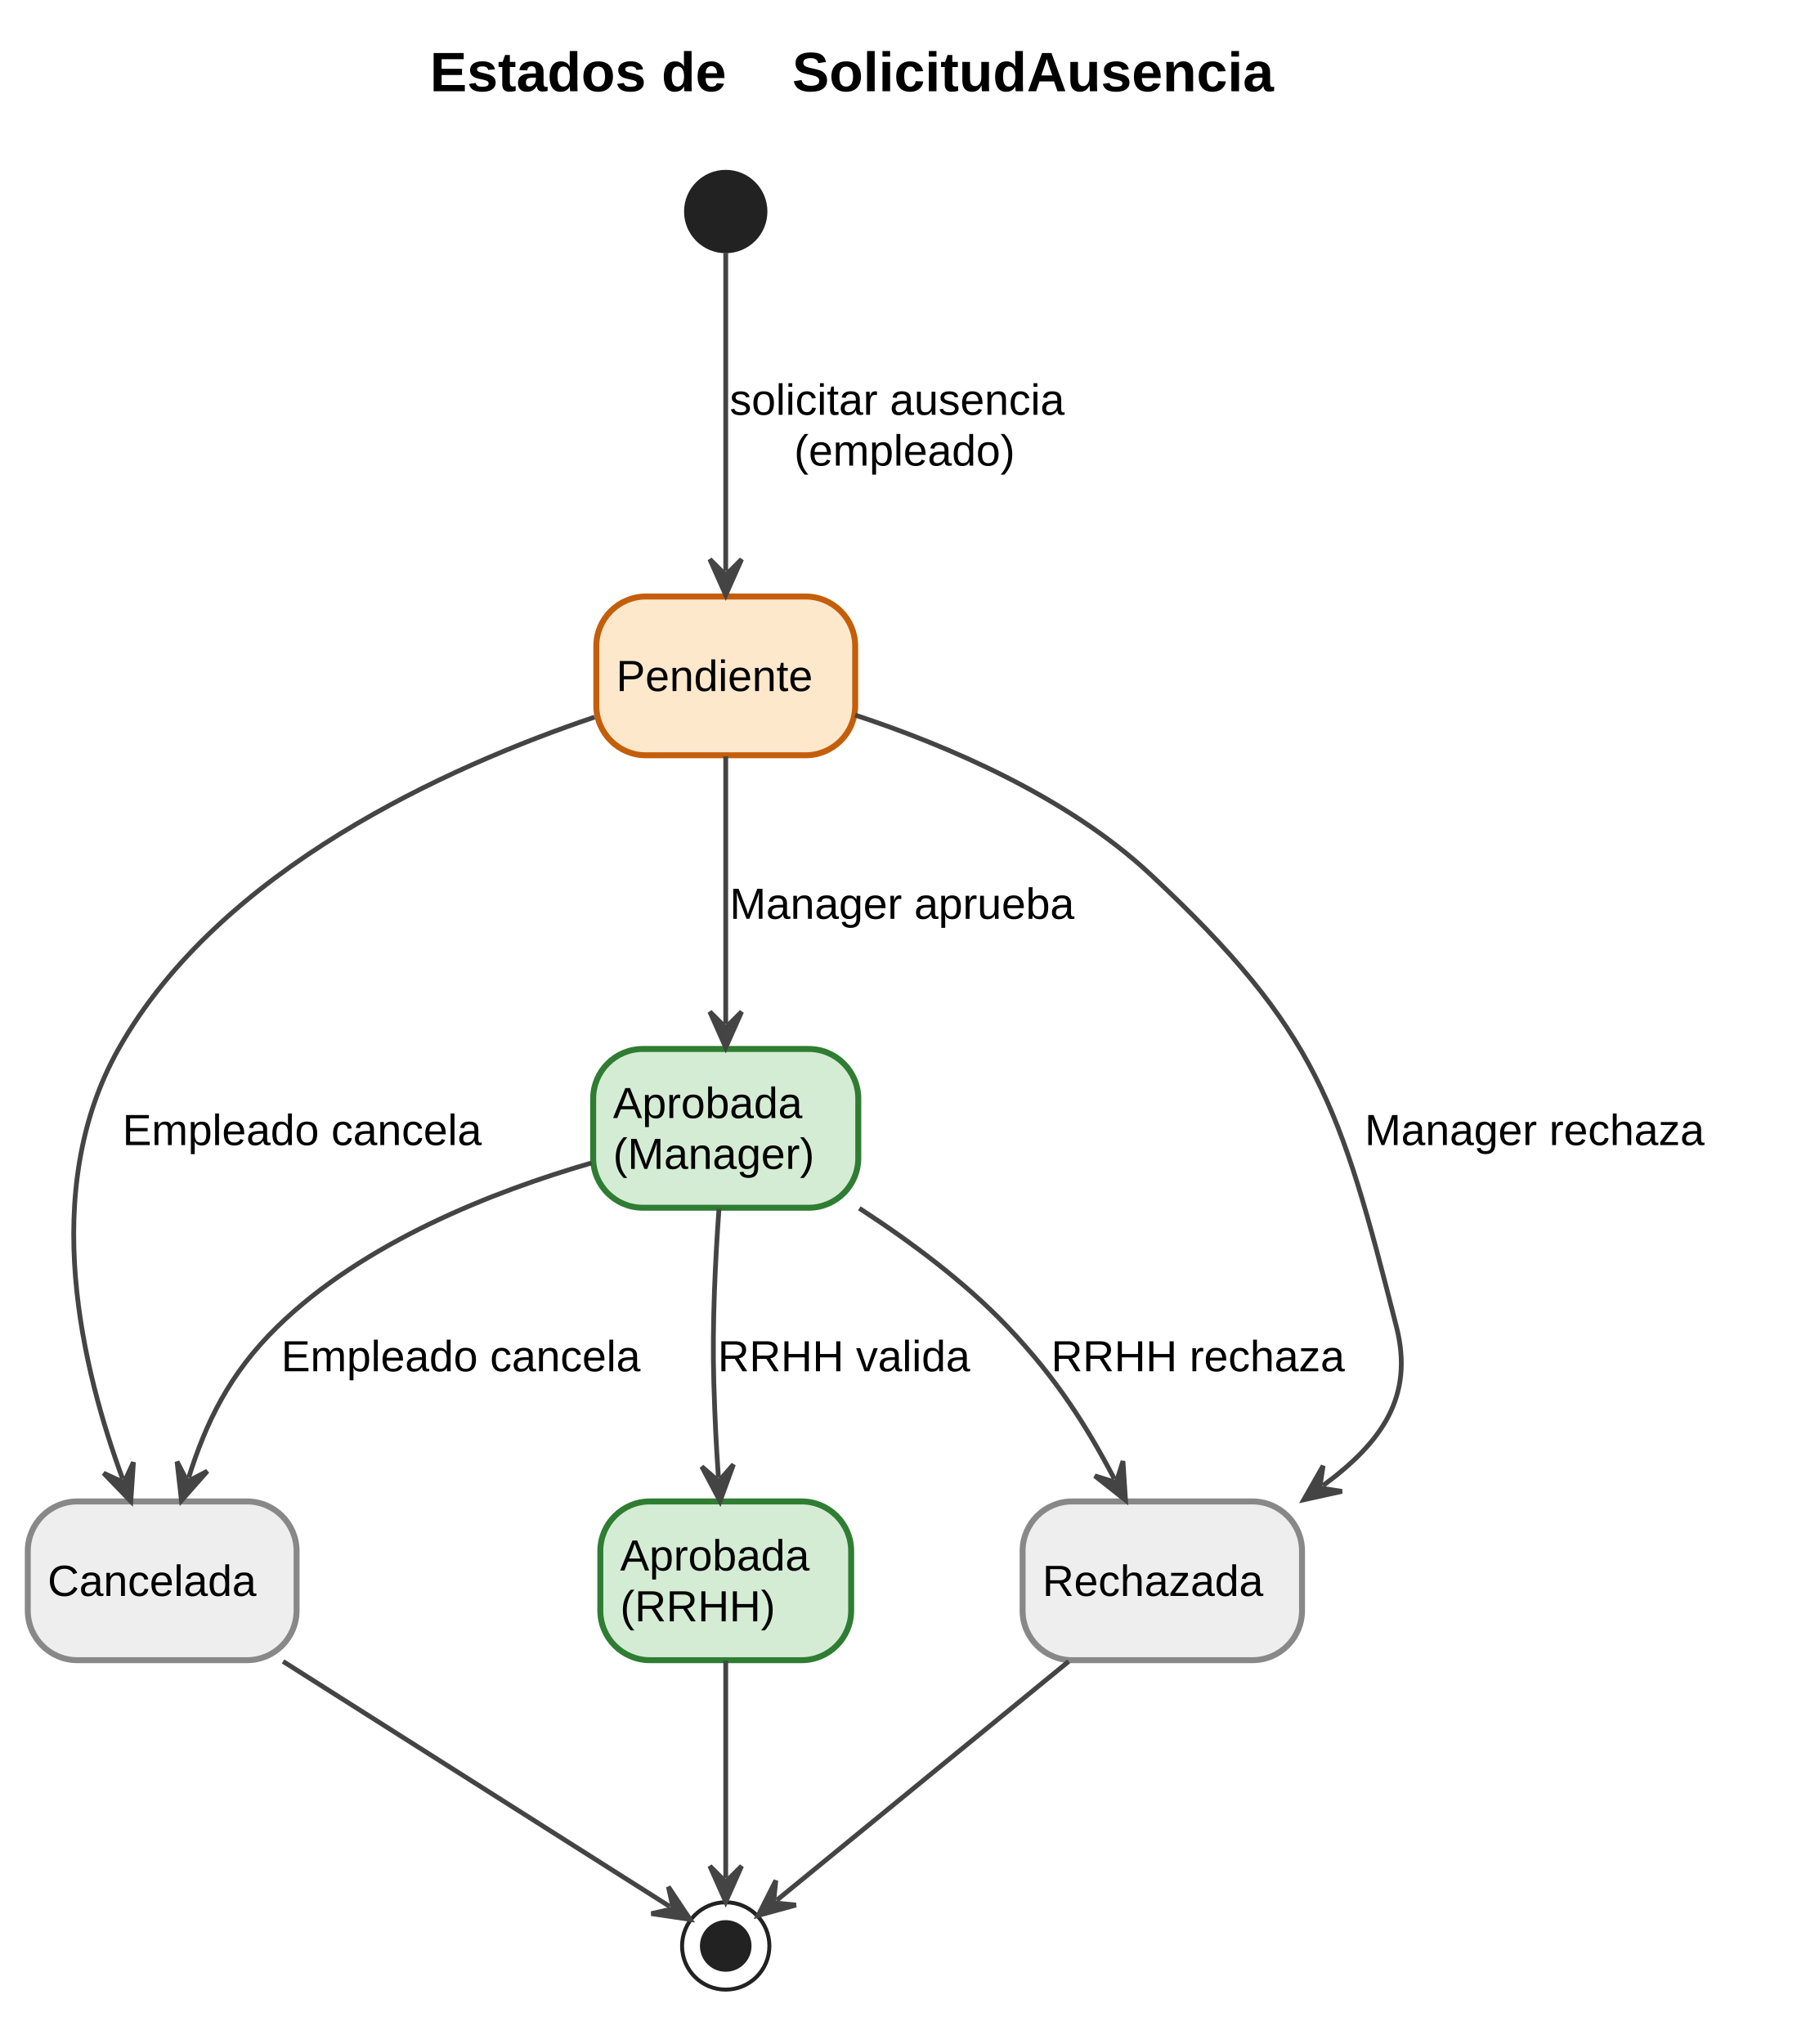
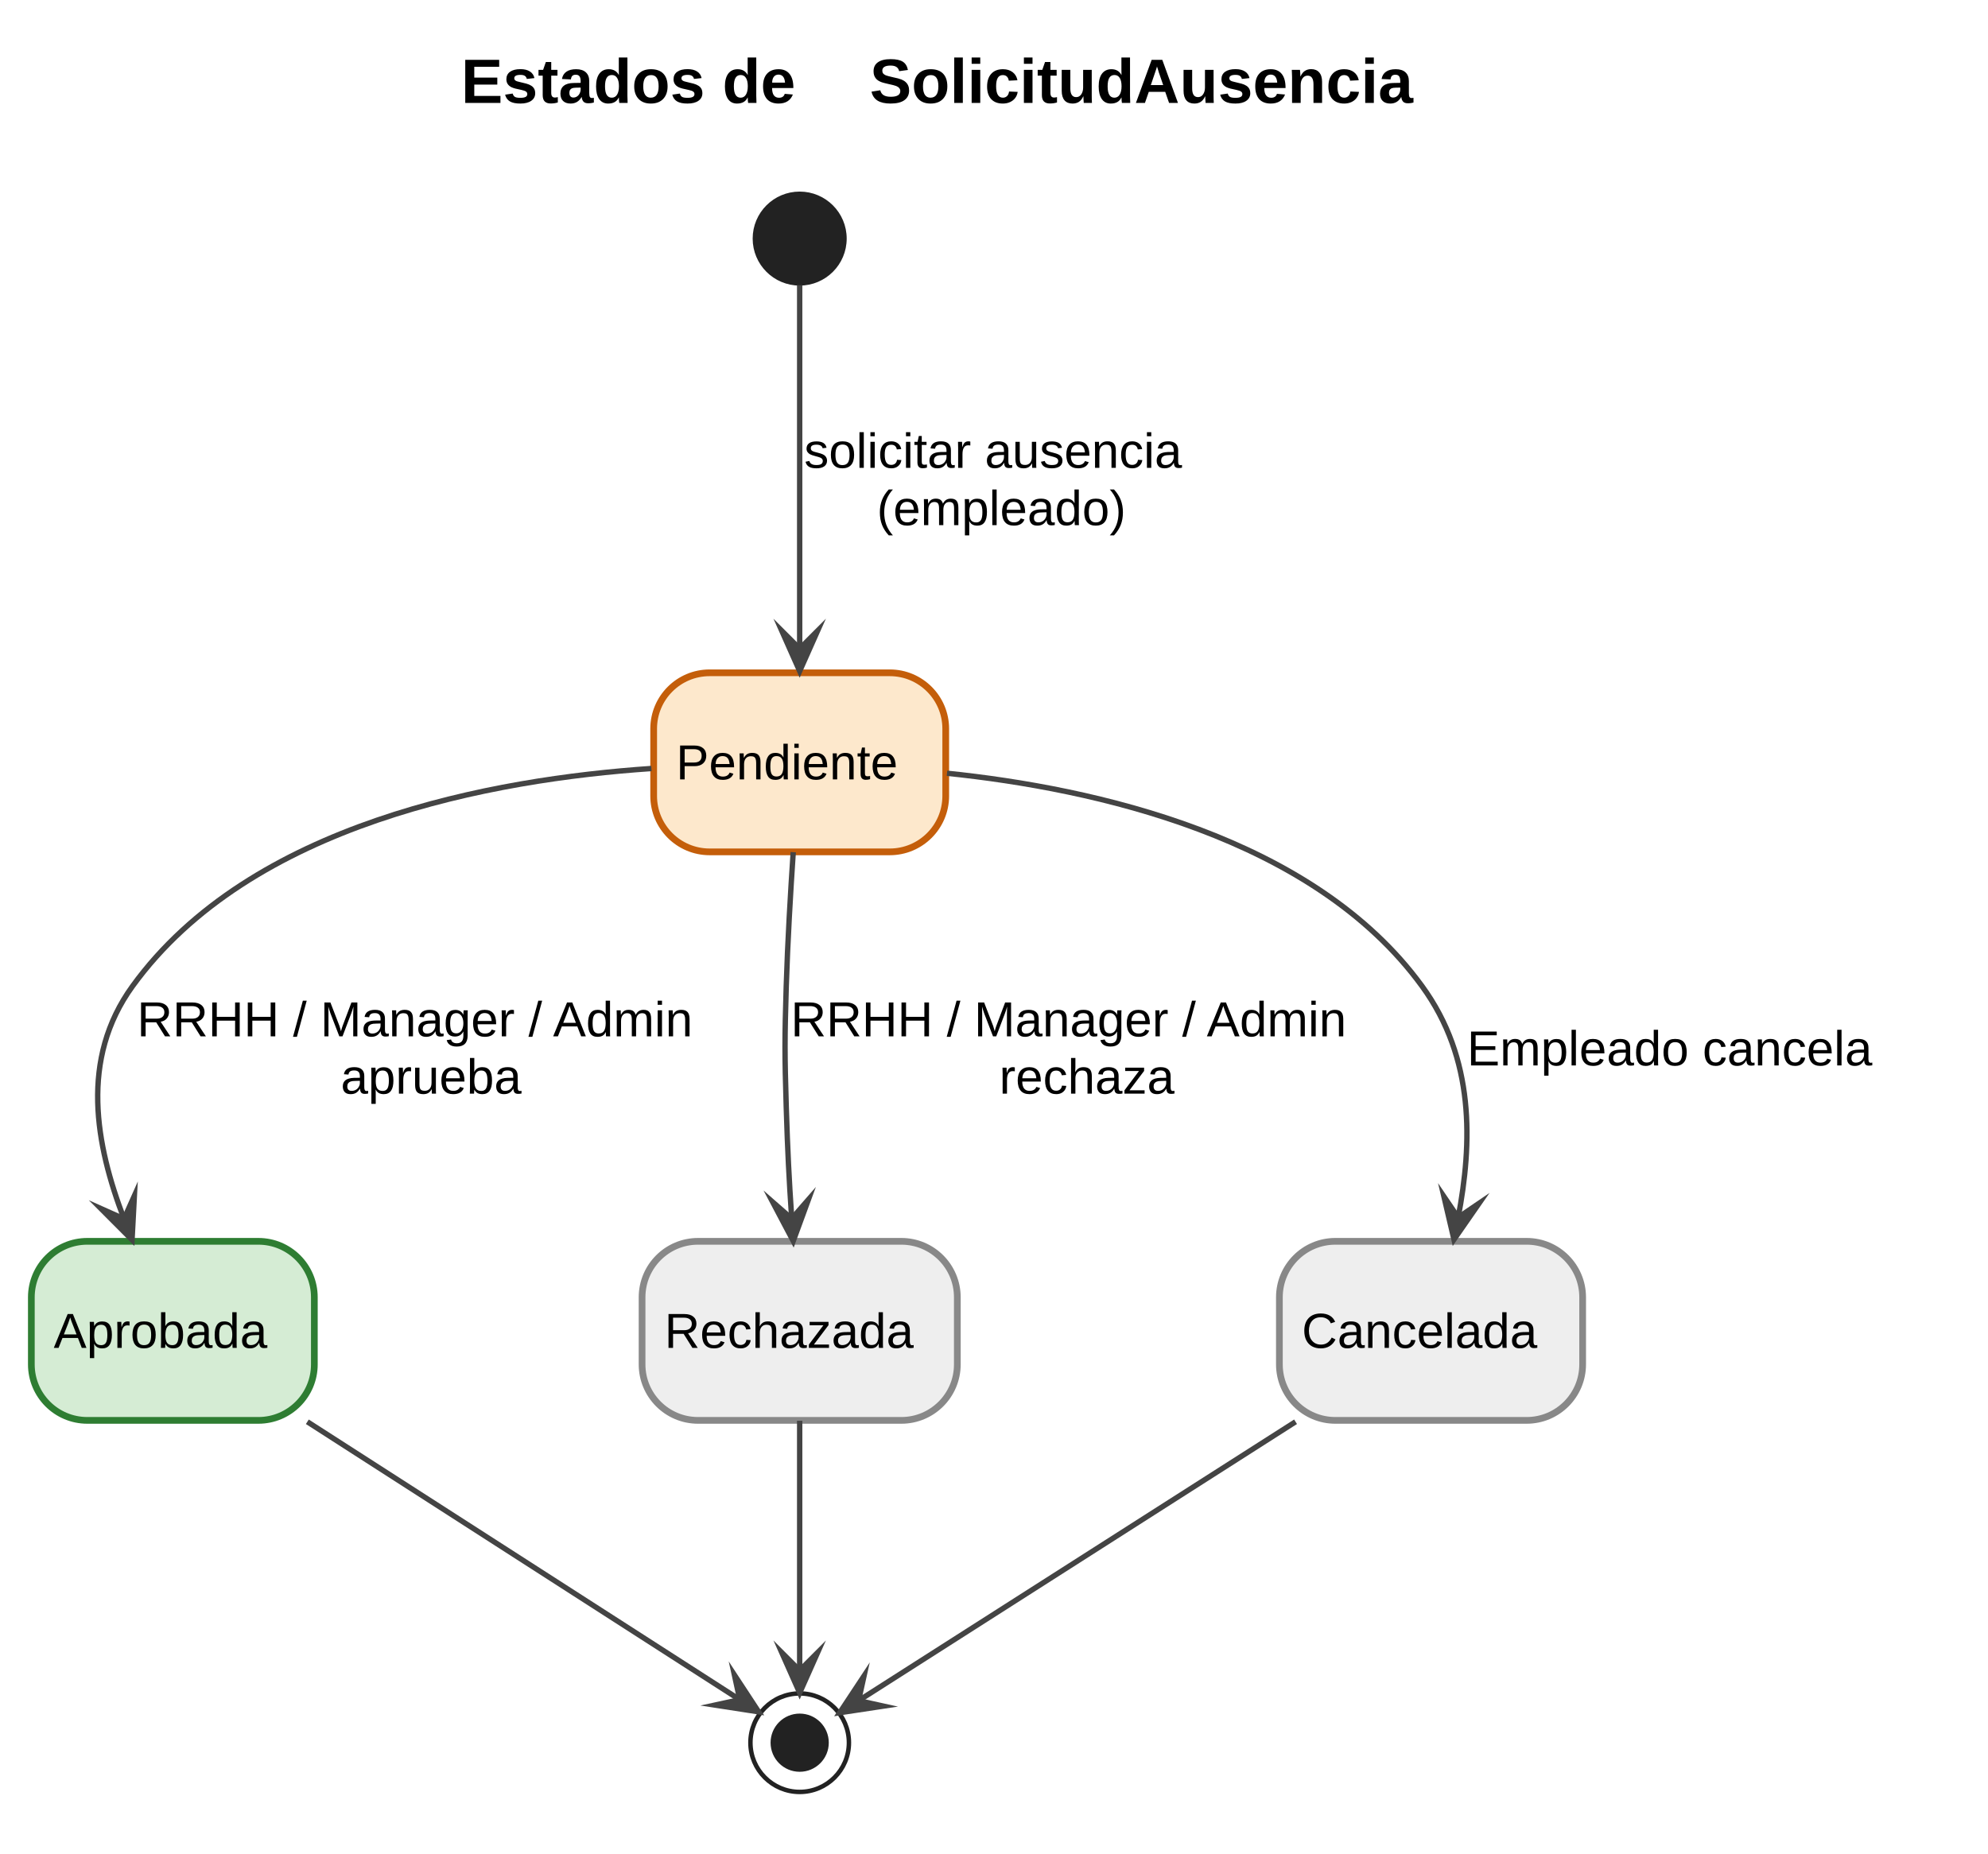
- <svg xmlns="http://www.w3.org/2000/svg" contentStyleType="text/css" data-diagram-type="STATE" height="515px" preserveAspectRatio="none" style="width:455px;height:515px;;background:#FFFFFF" version="1.1" viewBox="0 0 455 515" width="455px" zoomAndPan="magnify">
+ <svg xmlns="http://www.w3.org/2000/svg" contentStyleType="text/css" data-diagram-type="STATE" height="414px" preserveAspectRatio="none" style="width:444px;height:414px;background:#FFFFFF;" version="1.1" viewBox="0 0 444 414" width="444px" zoomAndPan="magnify">
  <defs />
  <g>
-     <g class="title" data-source-line="17">
-       <text fill="#000000" font-family="Arial" font-size="14" font-weight="700" lengthAdjust="spacing" textLength="86.399" x="108.323" y="22.995">Estados de</text>
-       <text fill="#000000" font-family="Arial" font-size="14" font-weight="700" lengthAdjust="spacing" textLength="140.219" x="199.596" y="22.995">SolicitudAusencia</text>
+     <g class="title" data-source-line="20">
+       <text fill="#000000" font-family="Arial" font-size="14" font-weight="700" lengthAdjust="spacing" textLength="86.399" x="102.971" y="22.995">Estados de</text>
+       <text fill="#000000" font-family="Arial" font-size="14" font-weight="700" lengthAdjust="spacing" textLength="140.219" x="194.244" y="22.995">SolicitudAusencia</text>
    </g>
-     <rect fill="#D5ECD4" height="40" rx="12.5" ry="12.5" style="stroke:#2E7D32;stroke-width:1.5;" width="66.799" x="149.46" y="264.297" />
-     <text fill="#000000" font-family="Arial" font-size="11" lengthAdjust="spacing" textLength="53.206" x="154.46" y="281.703">Aprobada</text>
-     <text fill="#000000" font-family="Arial" font-size="11" lengthAdjust="spacing" textLength="56.799" x="154.46" y="294.507">(Manager)</text>
-     <rect fill="#D5ECD4" height="40" rx="12.5" ry="12.5" style="stroke:#2E7D32;stroke-width:1.5;" width="63.206" x="151.26" y="378.297" />
-     <text fill="#000000" font-family="Arial" font-size="11" lengthAdjust="spacing" textLength="53.206" x="156.26" y="395.703">Aprobada</text>
-     <text fill="#000000" font-family="Arial" font-size="11" lengthAdjust="spacing" textLength="40.412" x="156.26" y="408.507">(RRHH)</text>
-     <rect fill="#EEEEEE" height="40" rx="12.5" ry="12.5" style="stroke:#888888;stroke-width:1.5;" width="70.409" x="257.66" y="378.297" />
-     <text fill="#000000" font-family="Arial" font-size="11" lengthAdjust="spacing" textLength="60.409" x="262.66" y="402.105">Rechazada</text>
-     <rect fill="#EEEEEE" height="40" rx="12.5" ry="12.5" style="stroke:#888888;stroke-width:1.5;" width="67.728" x="7" y="378.297" />
-     <text fill="#000000" font-family="Arial" font-size="11" lengthAdjust="spacing" textLength="57.728" x="12" y="402.105">Cancelada</text>
-     <g class="start_entity" data-qualified-name=".start." data-source-line="24" id="ent0002">
-       <ellipse cx="182.86" cy="53.297" fill="#222222" rx="10" ry="10" style="stroke:#222222;stroke-width:1;" />
+     <rect fill="#D5ECD4" height="40" rx="12.5" ry="12.5" style="stroke:#2E7D32;stroke-width:1.5;" width="63.206" x="7" y="277.297" />
+     <text fill="#000000" font-family="Arial" font-size="11" lengthAdjust="spacing" textLength="53.206" x="12" y="301.105">Aprobada</text>
+     <rect fill="#EEEEEE" height="40" rx="12.5" ry="12.5" style="stroke:#888888;stroke-width:1.5;" width="70.409" x="143.4" y="277.297" />
+     <text fill="#000000" font-family="Arial" font-size="11" lengthAdjust="spacing" textLength="60.409" x="148.4" y="301.105">Rechazada</text>
+     <rect fill="#EEEEEE" height="40" rx="12.5" ry="12.5" style="stroke:#888888;stroke-width:1.5;" width="67.728" x="285.74" y="277.297" />
+     <text fill="#000000" font-family="Arial" font-size="11" lengthAdjust="spacing" textLength="57.728" x="290.74" y="301.105">Cancelada</text>
+     <g class="start_entity" data-qualified-name=".start." data-source-line="26" id="ent0004">
+       <ellipse cx="178.6" cy="53.297" fill="#222222" rx="10" ry="10" style="stroke:#222222;stroke-width:1;" />
    </g>
-     <rect fill="#FDE8CC" height="40" rx="12.5" ry="12.5" style="stroke:#C45E0A;stroke-width:1.5;" width="65.231" x="150.25" y="150.297" />
-     <text fill="#000000" font-family="Arial" font-size="11" lengthAdjust="spacing" textLength="55.231" x="155.25" y="174.105">Pendiente</text>
-     <g class="end_entity" data-qualified-name=".end." data-source-line="34" id="ent0011">
-       <ellipse cx="182.86" cy="490.297" fill="none" rx="11" ry="11" style="stroke:#222222;stroke-width:1;" />
-       <ellipse cx="182.86" cy="490.297" fill="#222222" rx="6" ry="6" style="stroke:#222222;stroke-width:1;" />
+     <rect fill="#FDE8CC" height="40" rx="12.5" ry="12.5" style="stroke:#C45E0A;stroke-width:1.5;" width="65.231" x="145.99" y="150.297" />
+     <text fill="#000000" font-family="Arial" font-size="11" lengthAdjust="spacing" textLength="55.231" x="150.99" y="174.105">Pendiente</text>
+     <g class="end_entity" data-qualified-name=".end." data-source-line="32" id="ent0010">
+       <ellipse cx="178.6" cy="389.297" fill="none" rx="11" ry="11" style="stroke:#222222;stroke-width:1;" />
+       <ellipse cx="178.6" cy="389.297" fill="#222222" rx="6" ry="6" style="stroke:#222222;stroke-width:1;" />
    </g>
-     <g class="link" data-entity-1="ent0002" data-entity-2="ent0003" data-link-type="dependency" data-source-line="24" id="lnk4">
-       <path d="M182.86,63.707 C182.86,82.487 182.86,118.927 182.86,143.917" fill="none" id="*start*-to-Pendiente" style="stroke:#444444;stroke-width:1.2;" />
-       <polygon fill="#444444" points="182.86,149.917,186.86,140.917,182.86,144.917,178.86,140.917,182.86,149.917" style="stroke:#444444;stroke-width:1.2;" />
-       <text fill="#000000" font-family="Arial" font-size="11" lengthAdjust="spacing" textLength="95.777" x="183.86" y="104.507">solicitar ausencia</text>
-       <text fill="#000000" font-family="Arial" font-size="11" lengthAdjust="spacing" textLength="63.325" x="200.086" y="117.312">(empleado)</text>
+     <g class="link" data-entity-1="ent0004" data-entity-2="ent0005" data-link-type="dependency" data-source-line="26" id="lnk6">
+       <path d="M178.6,63.707 C178.6,82.487 178.6,119.927 178.6,144.917" fill="none" id="*start*-to-Pendiente" style="stroke:#444444;stroke-width:1.2;" />
+       <polygon fill="#444444" points="178.6,149.917,182.6,140.917,178.6,144.917,174.6,140.917,178.6,149.917" style="stroke:#444444;stroke-width:1.2;stroke-linejoin:miter;stroke-miterlimit:10;" />
+       <text fill="#000000" font-family="Arial" font-size="11" lengthAdjust="spacing" textLength="95.777" x="179.6" y="104.507">solicitar ausencia</text>
+       <text fill="#000000" font-family="Arial" font-size="11" lengthAdjust="spacing" textLength="63.325" x="195.826" y="117.312">(empleado)</text>
    </g>
-     <g class="link" data-entity-1="ent0003" data-entity-2="ent0002" data-link-type="dependency" data-source-line="26" id="lnk5">
-       <path d="M182.86,190.547 C182.86,211.067 182.86,237.357 182.86,257.917" fill="none" id="Pendiente-to-AprobadaManager" style="stroke:#444444;stroke-width:1.2;" />
-       <polygon fill="#444444" points="182.86,263.917,186.86,254.917,182.86,258.917,178.86,254.917,182.86,263.917" style="stroke:#444444;stroke-width:1.2;" />
-       <text fill="#000000" font-family="Arial" font-size="11" lengthAdjust="spacing" textLength="97.421" x="183.86" y="231.507">Manager aprueba</text>
+     <g class="link" data-entity-1="ent0005" data-entity-2="ent0001" data-link-type="dependency" data-source-line="28" id="lnk7">
+       <path d="M145.49,171.677 C110.23,174.067 55.95,183.897 29.6,220.297 C17.76,236.657 21.363,255.717 27.703,272.287" fill="none" id="Pendiente-to-Aprobada" style="stroke:#444444;stroke-width:1.2;" />
+       <polygon fill="#444444" points="29.49,276.957,30.01,267.122,27.703,272.287,22.538,269.981,29.49,276.957" style="stroke:#444444;stroke-width:1.2;stroke-linejoin:miter;stroke-miterlimit:10;" />
+       <text fill="#000000" font-family="Arial" font-size="11" lengthAdjust="spacing" textLength="136.694" x="30.6" y="231.507">RRHH / Manager / Admin</text>
+       <text fill="#000000" font-family="Arial" font-size="11" lengthAdjust="spacing" textLength="45.708" x="76.093" y="244.312">aprueba</text>
    </g>
-     <g class="link" data-entity-1="ent0003" data-entity-2="ent0004" data-link-type="dependency" data-source-line="27" id="lnk6">
-       <path d="M215.49,180.177 C238.49,187.767 268.81,200.637 289.86,220.297 C332.02,259.657 337.65,278.397 351.86,334.297 C356.33,351.867 348.231,363.348 333.341,374.318" fill="none" id="Pendiente-to-Rechazada" style="stroke:#444444;stroke-width:1.2;" />
-       <polygon fill="#444444" points="328.51,377.877,338.128,375.759,332.536,374.911,333.383,369.318,328.51,377.877" style="stroke:#444444;stroke-width:1.2;" />
-       <text fill="#000000" font-family="Arial" font-size="11" lengthAdjust="spacing" textLength="95.278" x="343.86" y="288.507">Manager rechaza</text>
+     <g class="link" data-entity-1="ent0005" data-entity-2="ent0002" data-link-type="dependency" data-source-line="29" id="lnk8">
+       <path d="M177.16,190.367 C176.55,199.427 175.91,210.417 175.6,220.297 C175.24,232.287 175.24,235.307 175.6,247.297 C175.91,257.177 176.214,263.178 176.824,272.238" fill="none" id="Pendiente-to-Rechazada" style="stroke:#444444;stroke-width:1.2;" />
+       <polygon fill="#444444" points="177.16,277.227,180.546,267.978,176.824,272.238,172.564,268.516,177.16,277.227" style="stroke:#444444;stroke-width:1.2;stroke-linejoin:miter;stroke-miterlimit:10;" />
+       <text fill="#000000" font-family="Arial" font-size="11" lengthAdjust="spacing" textLength="136.694" x="176.6" y="231.507">RRHH / Manager / Admin</text>
+       <text fill="#000000" font-family="Arial" font-size="11" lengthAdjust="spacing" textLength="43.565" x="223.165" y="244.312">rechaza</text>
    </g>
-     <g class="link" data-entity-1="ent0003" data-entity-2="ent0005" data-link-type="dependency" data-source-line="28" id="lnk7">
-       <path d="M149.8,180.687 C113.01,193.107 55.39,218.917 29.86,264.297 C9.53,300.447 20.947,345.433 30.897,372.613" fill="none" id="Pendiente-to-Cancelada" style="stroke:#444444;stroke-width:1.2;" />
-       <polygon fill="#444444" points="32.96,378.247,33.622,368.42,31.241,373.552,26.11,371.171,32.96,378.247" style="stroke:#444444;stroke-width:1.2;" />
-       <text fill="#000000" font-family="Arial" font-size="11" lengthAdjust="spacing" textLength="100.794" x="30.86" y="288.507">Empleado cancela</text>
+     <g class="link" data-entity-1="ent0005" data-entity-2="ent0003" data-link-type="dependency" data-source-line="30" id="lnk9">
+       <path d="M211.5,172.737 C244.33,176.127 293.29,186.887 317.6,220.297 C329.41,236.517 328.837,255.355 325.667,271.975" fill="none" id="Pendiente-to-Cancelada" style="stroke:#444444;stroke-width:1.2;" />
+       <polygon fill="#444444" points="324.73,276.887,330.345,268.796,325.667,271.975,322.487,267.297,324.73,276.887" style="stroke:#444444;stroke-width:1.2;stroke-linejoin:miter;stroke-miterlimit:10;" />
+       <text fill="#000000" font-family="Arial" font-size="11" lengthAdjust="spacing" textLength="100.794" x="327.64" y="238.007">Empleado cancela</text>
    </g>
-     <g class="link" data-entity-1="ent0002" data-entity-2="ent0003" data-link-type="dependency" data-source-line="30" id="lnk8">
-       <path d="M181.16,304.587 C180.26,317.057 179.42,333.627 179.86,348.297 C180.17,358.177 180.4,363.181 181.02,372.241" fill="none" id="AprobadaManager-to-AprobadaRRHH" style="stroke:#444444;stroke-width:1.2;" />
-       <polygon fill="#444444" points="181.43,378.227,184.806,368.975,181.089,373.238,176.825,369.521,181.43,378.227" style="stroke:#444444;stroke-width:1.2;" />
-       <text fill="#000000" font-family="Arial" font-size="11" lengthAdjust="spacing" textLength="68.412" x="180.86" y="345.507">RRHH valida</text>
+     <g class="link" data-entity-1="ent0001" data-entity-2="ent0010" data-link-type="dependency" data-source-line="32" id="lnk11">
+       <path d="M68.64,317.607 C100.61,338.157 145.124,366.773 165.224,379.693" fill="none" id="Aprobada-to-*end*" style="stroke:#444444;stroke-width:1.2;" />
+       <polygon fill="#444444" points="169.43,382.397,164.022,374.166,165.224,379.693,159.696,380.895,169.43,382.397" style="stroke:#444444;stroke-width:1.2;stroke-linejoin:miter;stroke-miterlimit:10;" />
    </g>
-     <g class="link" data-entity-1="ent0002" data-entity-2="ent0004" data-link-type="dependency" data-source-line="31" id="lnk9">
-       <path d="M216.52,304.437 C229.13,312.617 243.02,322.907 253.86,334.297 C266.19,347.247 273.841,359.394 280.801,372.654" fill="none" id="AprobadaManager-to-Rechazada" style="stroke:#444444;stroke-width:1.2;" />
-       <polygon fill="#444444" points="283.59,377.967,282.949,368.139,281.266,373.54,275.865,371.857,283.59,377.967" style="stroke:#444444;stroke-width:1.2;" />
-       <text fill="#000000" font-family="Arial" font-size="11" lengthAdjust="spacing" textLength="78.891" x="264.86" y="345.507">RRHH rechaza</text>
+     <g class="link" data-entity-1="ent0002" data-entity-2="ent0010" data-link-type="dependency" data-source-line="33" id="lnk12">
+       <path d="M178.6,317.387 C178.6,335.957 178.6,358.467 178.6,373.167" fill="none" id="Rechazada-to-*end*" style="stroke:#444444;stroke-width:1.2;" />
+       <polygon fill="#444444" points="178.6,378.167,182.6,369.167,178.6,373.167,174.6,369.167,178.6,378.167" style="stroke:#444444;stroke-width:1.2;stroke-linejoin:miter;stroke-miterlimit:10;" />
    </g>
-     <g class="link" data-entity-1="ent0002" data-entity-2="ent0005" data-link-type="dependency" data-source-line="32" id="lnk10">
-       <path d="M149.03,293.017 C124.42,300.137 91.73,312.917 69.86,334.297 C57.64,346.247 51.855,358.605 47.525,372.335" fill="none" id="AprobadaManager-to-Cancelada" style="stroke:#444444;stroke-width:1.2;" />
-       <polygon fill="#444444" points="45.72,378.057,52.242,370.677,47.224,373.288,44.612,368.271,45.72,378.057" style="stroke:#444444;stroke-width:1.2;" />
-       <text fill="#000000" font-family="Arial" font-size="11" lengthAdjust="spacing" textLength="100.794" x="70.86" y="345.507">Empleado cancela</text>
-     </g>
-     <g class="link" data-entity-1="ent0003" data-entity-2="ent0011" data-link-type="dependency" data-source-line="34" id="lnk12">
-       <path d="M182.86,418.387 C182.86,436.957 182.86,458.467 182.86,473.167" fill="none" id="AprobadaRRHH-to-*end*" style="stroke:#444444;stroke-width:1.2;" />
-       <polygon fill="#444444" points="182.86,479.167,186.86,470.167,182.86,474.167,178.86,470.167,182.86,479.167" style="stroke:#444444;stroke-width:1.2;" />
-     </g>
-     <g class="link" data-entity-1="ent0004" data-entity-2="ent0011" data-link-type="dependency" data-source-line="35" id="lnk13">
-       <path d="M269.27,418.607 C244.65,438.747 212.043,465.417 195.693,478.797" fill="none" id="Rechazada-to-*end*" style="stroke:#444444;stroke-width:1.2;" />
-       <polygon fill="#444444" points="191.05,482.597,200.548,479.993,194.919,479.43,195.482,473.801,191.05,482.597" style="stroke:#444444;stroke-width:1.2;" />
-     </g>
-     <g class="link" data-entity-1="ent0005" data-entity-2="ent0011" data-link-type="dependency" data-source-line="36" id="lnk14">
-       <path d="M71.33,418.607 C103.92,439.267 148.603,467.574 168.803,480.384" fill="none" id="Cancelada-to-*end*" style="stroke:#444444;stroke-width:1.2;" />
-       <polygon fill="#444444" points="173.87,483.597,168.412,475.399,169.648,480.919,164.127,482.155,173.87,483.597" style="stroke:#444444;stroke-width:1.2;" />
+     <g class="link" data-entity-1="ent0003" data-entity-2="ent0010" data-link-type="dependency" data-source-line="34" id="lnk13">
+       <path d="M289.35,317.607 C256.99,338.267 211.814,367.096 191.754,379.906" fill="none" id="Cancelada-to-*end*" style="stroke:#444444;stroke-width:1.2;" />
+       <polygon fill="#444444" points="187.54,382.597,197.278,381.124,191.754,379.906,192.972,374.382,187.54,382.597" style="stroke:#444444;stroke-width:1.2;stroke-linejoin:miter;stroke-miterlimit:10;" />
    </g>
  </g>
</svg>
